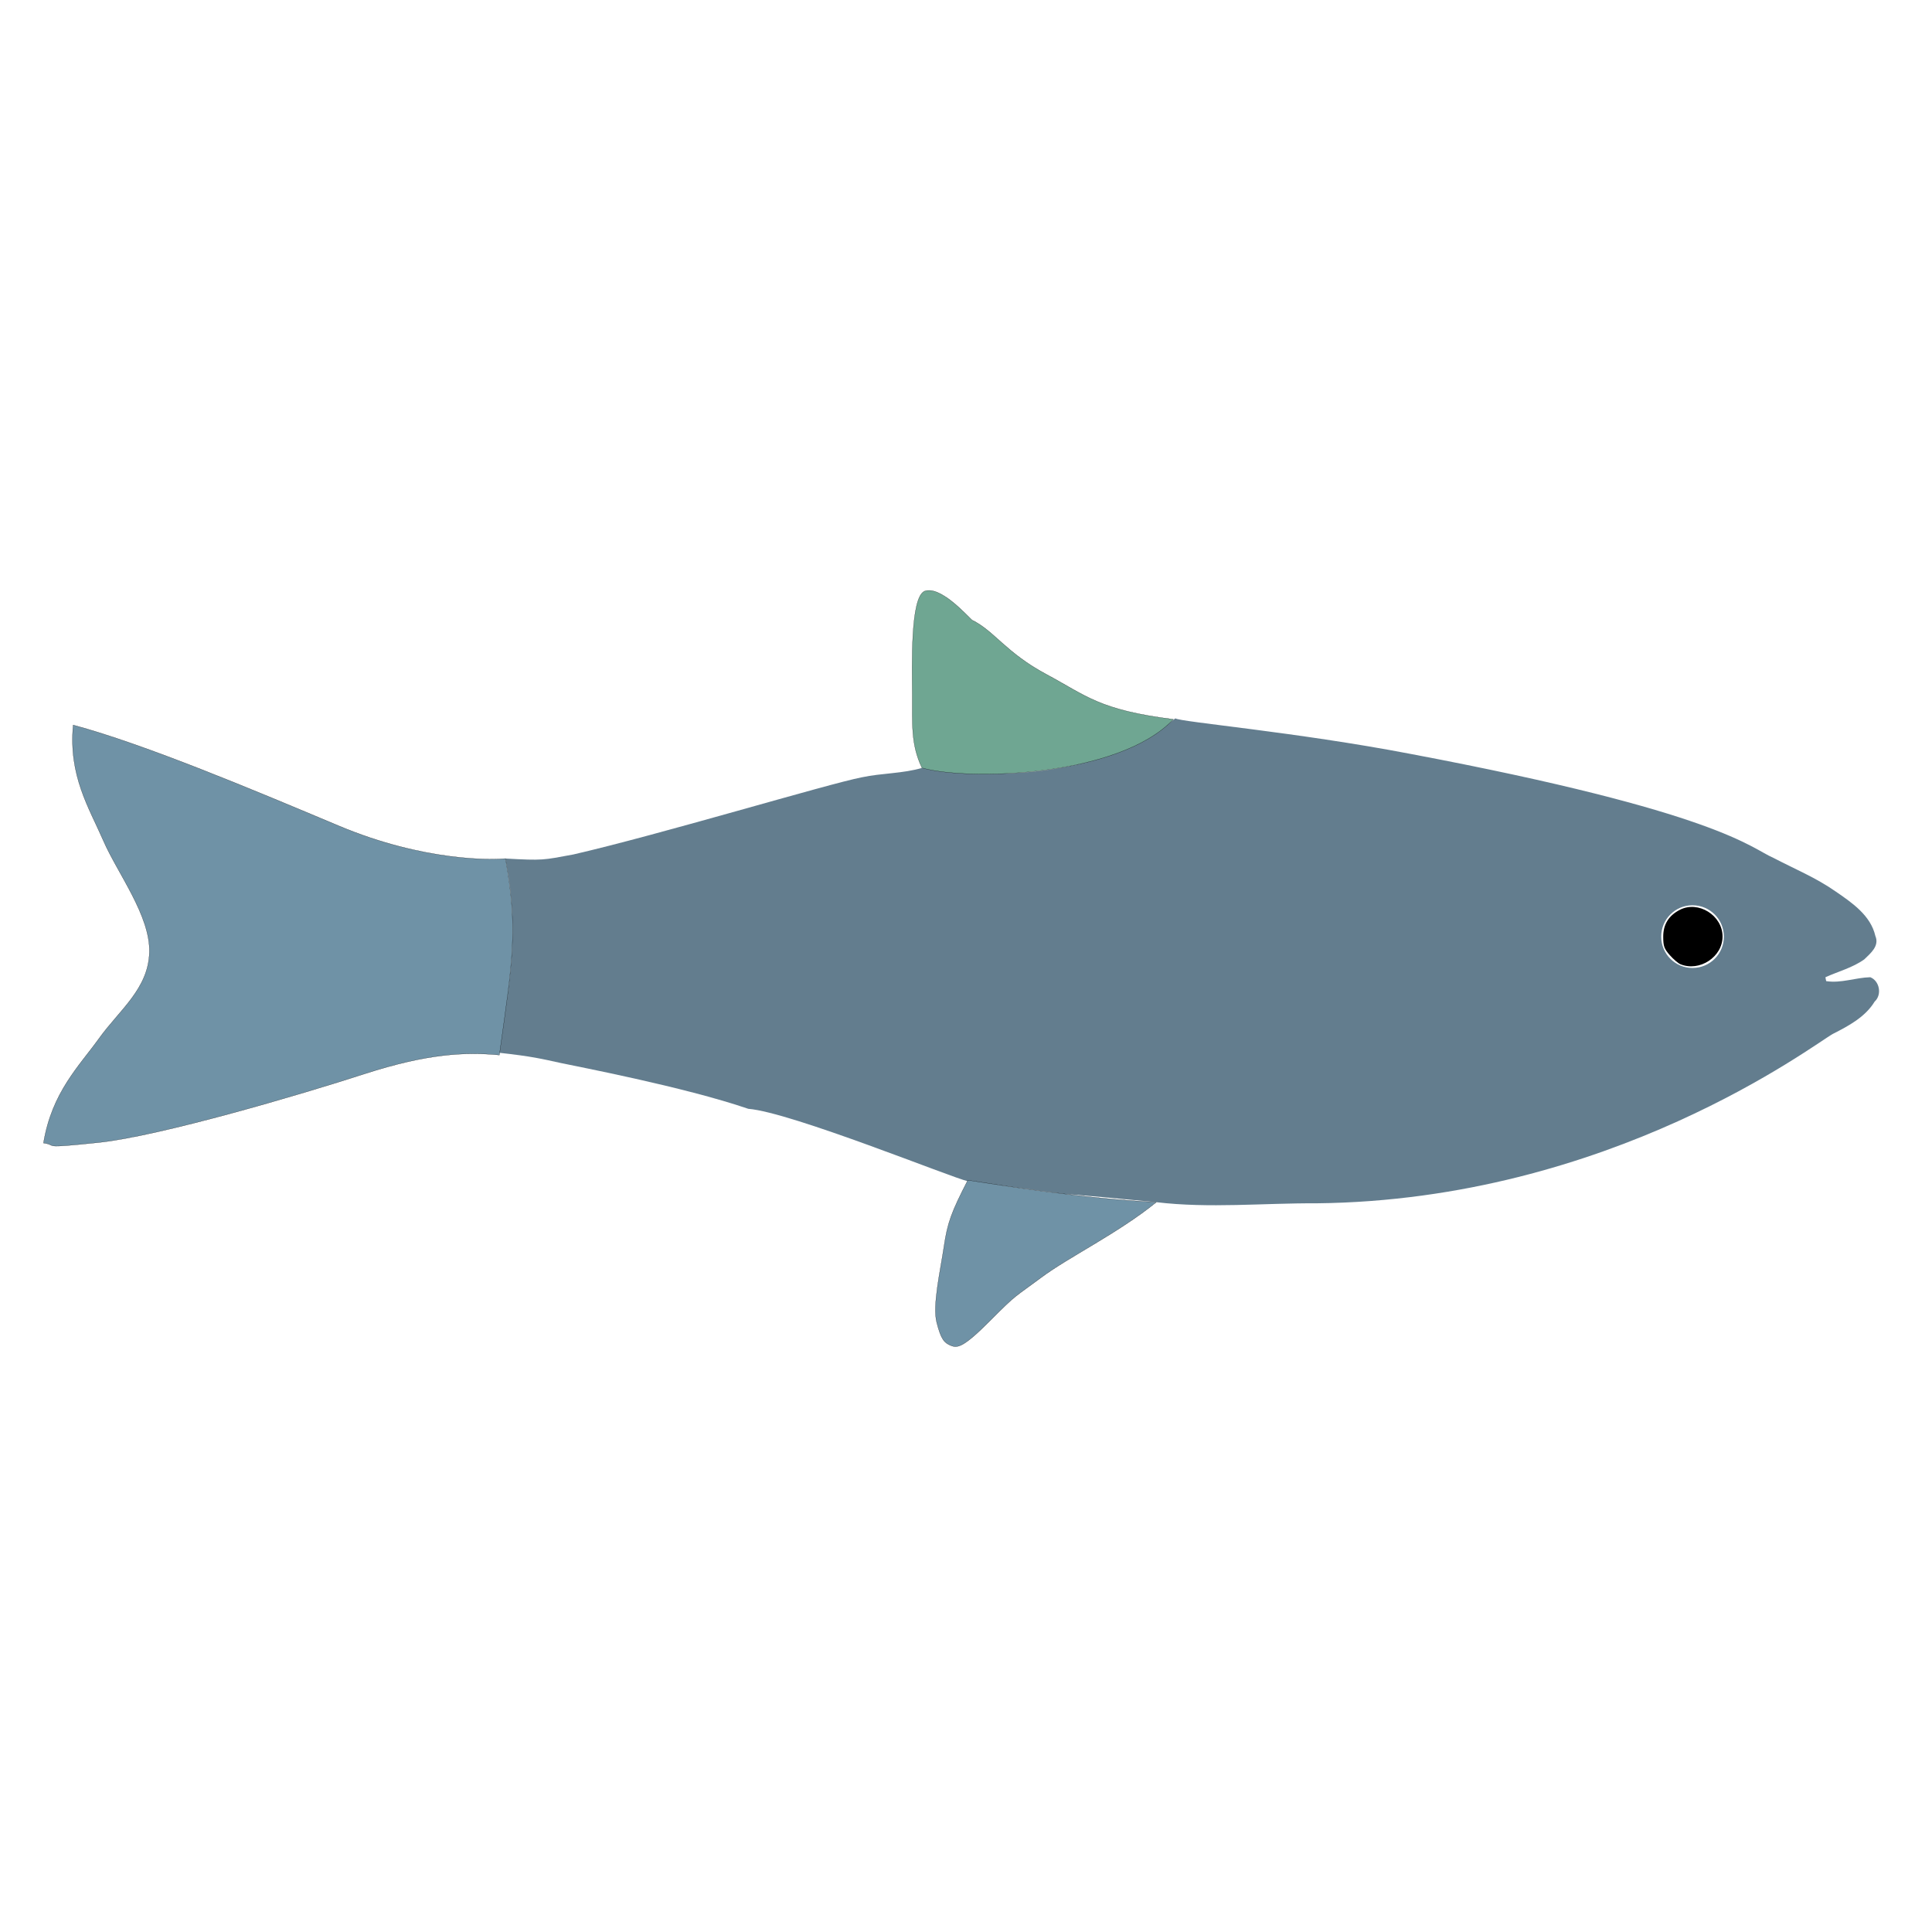
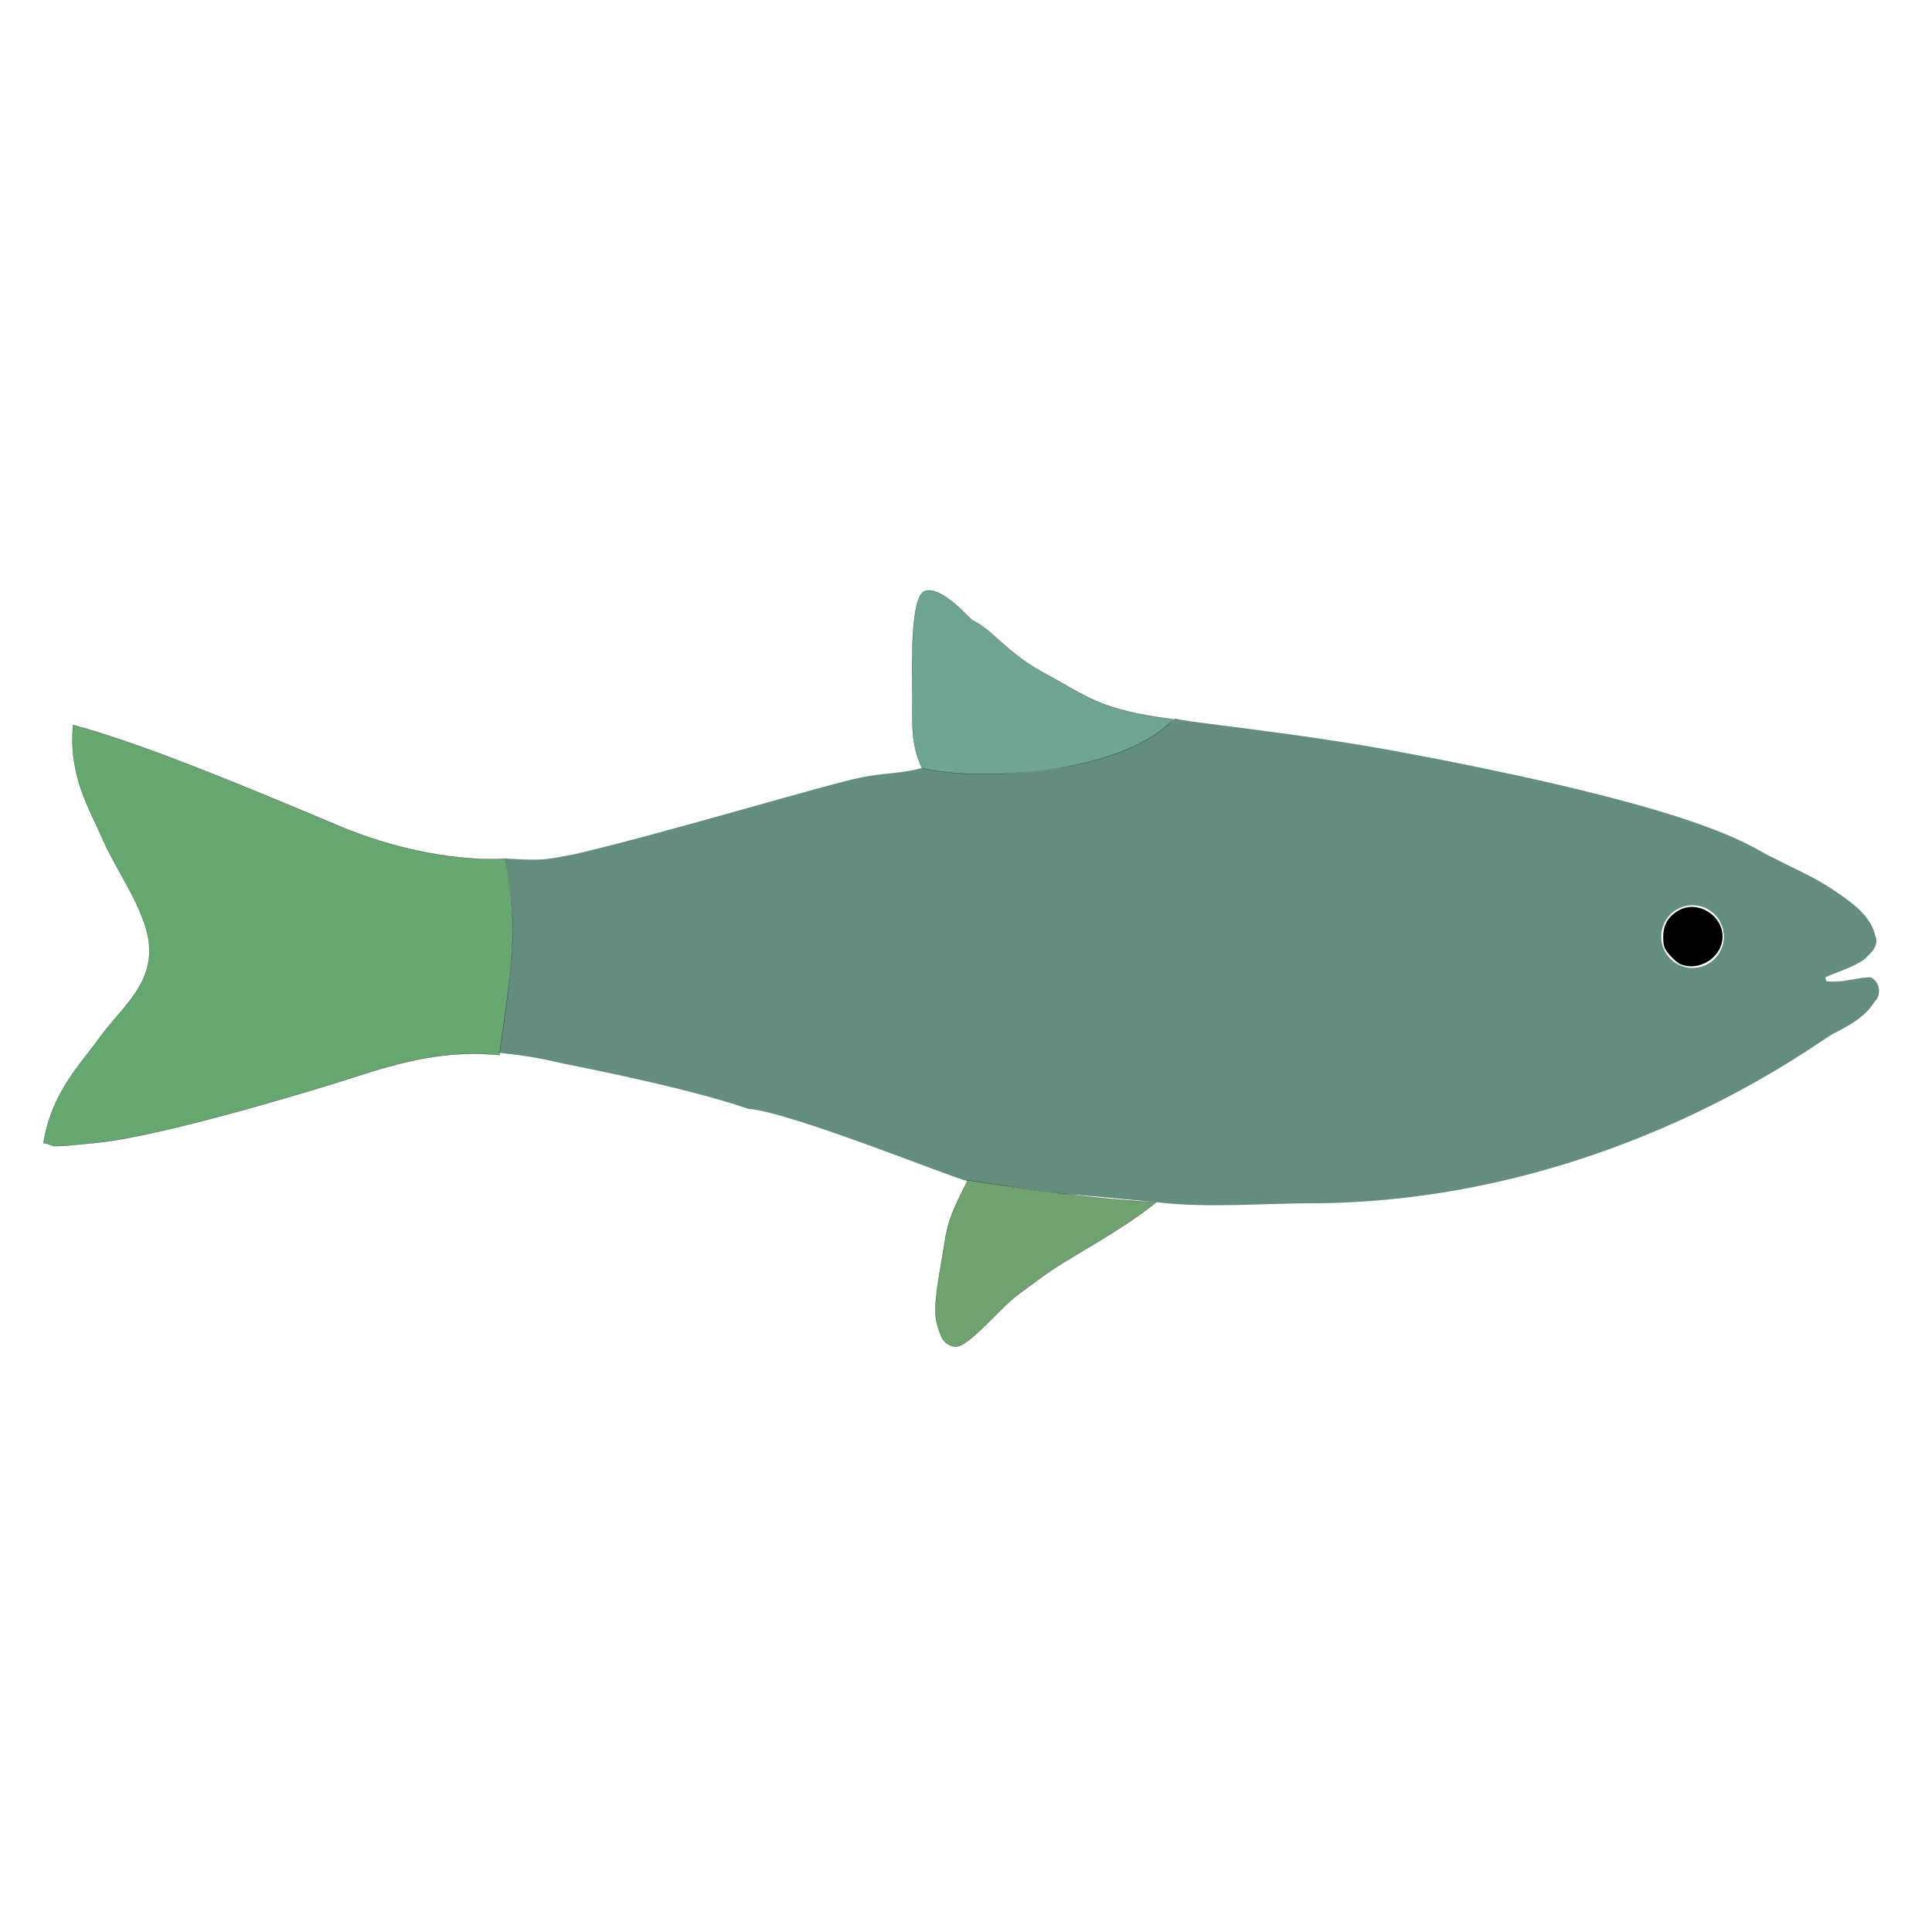
<svg xmlns="http://www.w3.org/2000/svg" version="1.1" id="Your_Icon" x="0px" y="0px" width="100px" height="100px" viewBox="0 0 100 100" enable-background="new 0 0 100 100" xml:space="preserve">
  <defs id="defs7" />
-   <path d="m 96.806,50.581 c -0.775,0.021 -1.511,0.322 -2.283,0.202 -0.016,-0.053 -0.03,-0.151 -0.038,-0.202 0.666,-0.302 1.403,-0.49 2.011,-0.925 0.325,-0.316 0.792,-0.691 0.573,-1.209 -0.242,-1.068 -1.218,-1.729 -2.06,-2.307 -1.007,-0.707 -2.14,-1.173 -3.214,-1.735 -1.18,-0.504 -2.771,-2.356 -18.807,-5.387 -5.913,-1.133 -11.902,-1.648 -12.152,-1.836 -5.137,4.077 -12.62,2.62 -13.08,2.556 -1.03,0.308 -2.109,0.271 -3.156,0.497 -1.72,0.33 -10.451,2.965 -14.923,3.992 -1.585,0.294 -1.558,0.318 -3.517,0.211 0.899,4.488 -0.094,7.638 -0.359,10.049 C 27.565,54.681 28.015,54.802 29.017,55.019 c 0.757,0.166 6.36,1.226 9.716,2.373 2.207,0.173 10.578,3.585 11.368,3.751 9.751,1.246 0.321,0.172 9.743,1.081 2.756,0.329 5.53,0.044 8.294,0.059 15.207,-0.16 25.758,-8.233 26.728,-8.767 0.812,-0.413 1.678,-0.872 2.166,-1.675 0.39,-0.353 0.255,-1.072 -0.226,-1.26 z m -9.202,-0.479 c -0.896,0 -1.621,-0.727 -1.621,-1.623 0,-0.896 0.725,-1.623 1.621,-1.623 0.897,0 1.624,0.727 1.624,1.623 0.001,0.896 -0.726,1.623 -1.624,1.623 z" id="path3" style="fill:#637d8e;fill-opacity:1" />
+   <path d="m 96.806,50.581 c -0.775,0.021 -1.511,0.322 -2.283,0.202 -0.016,-0.053 -0.03,-0.151 -0.038,-0.202 0.666,-0.302 1.403,-0.49 2.011,-0.925 0.325,-0.316 0.792,-0.691 0.573,-1.209 -0.242,-1.068 -1.218,-1.729 -2.06,-2.307 -1.007,-0.707 -2.14,-1.173 -3.214,-1.735 -1.18,-0.504 -2.771,-2.356 -18.807,-5.387 -5.913,-1.133 -11.902,-1.648 -12.152,-1.836 -5.137,4.077 -12.62,2.62 -13.08,2.556 -1.03,0.308 -2.109,0.271 -3.156,0.497 -1.72,0.33 -10.451,2.965 -14.923,3.992 -1.585,0.294 -1.558,0.318 -3.517,0.211 0.899,4.488 -0.094,7.638 -0.359,10.049 C 27.565,54.681 28.015,54.802 29.017,55.019 c 0.757,0.166 6.36,1.226 9.716,2.373 2.207,0.173 10.578,3.585 11.368,3.751 9.751,1.246 0.321,0.172 9.743,1.081 2.756,0.329 5.53,0.044 8.294,0.059 15.207,-0.16 25.758,-8.233 26.728,-8.767 0.812,-0.413 1.678,-0.872 2.166,-1.675 0.39,-0.353 0.255,-1.072 -0.226,-1.26 z m -9.202,-0.479 c -0.896,0 -1.621,-0.727 -1.621,-1.623 0,-0.896 0.725,-1.623 1.621,-1.623 0.897,0 1.624,0.727 1.624,1.623 0.001,0.896 -0.726,1.623 -1.624,1.623 z" id="path3" style="fill:#638e7d;fill-opacity:1" />
  <path style="fill:#000000;fill-opacity:1;stroke:none" d="m 86.982,49.91 c -0.12,-0.048 -0.37,-0.262 -0.556,-0.474 -0.291,-0.332 -0.338,-0.465 -0.338,-0.956 0,-0.632 0.282,-1.089 0.855,-1.385 0.961,-0.497 2.217,0.285 2.217,1.381 0,1.052 -1.188,1.835 -2.177,1.434 l 0,0 z" id="path3754" />
  <path style="fill:#6fa692;stroke:#000000;stroke-width:0.01;stroke-linecap:butt;stroke-linejoin:miter;stroke-miterlimit:4;stroke-opacity:1;stroke-dasharray:none;fill-opacity:1" d="m 47.721,39.743 c 2.263,0.668 10.161,0.504 13.013,-2.511 -3.847,-0.485 -4.491,-1.213 -6.583,-2.334 -2.092,-1.122 -2.691,-2.246 -3.839,-2.803 -0.302,-0.276 -1.637,-1.786 -2.454,-1.498 -0.751,0.324 -0.645,3.848 -0.637,5.351 0.008,1.503 -0.088,2.566 0.499,3.797 z" id="path2987" />
-   <path style="fill:#6f92a6;stroke:#000000;stroke-width:0.01;stroke-linecap:butt;stroke-linejoin:miter;stroke-miterlimit:4;stroke-opacity:1;stroke-dasharray:none;fill-opacity:1" d="m 50.093,61.087 c 2.039,0.316 5.86,0.933 9.756,1.142 -2.003,1.616 -4.545,2.843 -5.955,3.895 -1.41,1.052 -1.239,0.818 -2.64,2.228 -1.402,1.411 -1.701,1.432 -2.041,1.292 -0.34,-0.14 -0.505,-0.315 -0.73,-1.198 -0.225,-0.883 0.192,-2.679 0.375,-3.914 0.182,-1.235 0.377,-1.777 1.236,-3.446 z" id="path3763" />
-   <path style="fill:#6f92a6;stroke:#000000;stroke-width:0.01;stroke-linecap:butt;stroke-linejoin:miter;stroke-miterlimit:4;stroke-opacity:1;stroke-dasharray:none;fill-opacity:1" d="m 26.165,44.439 c 0.652,3.685 0.376,5.22 -0.318,10.169 -1.753,-0.162 -3.704,-0.085 -6.992,0.98 C 15.569,56.653 8.258,58.807 5.111,59.137 1.965,59.466 3.057,59.281 2.251,59.163 2.69,56.529 4.089,55.194 5.138,53.734 6.187,52.274 7.686,51.18 7.733,49.285 7.78,47.39 6.088,45.211 5.35,43.512 c -0.738,-1.7 -1.811,-3.356 -1.562,-5.985 3.717,0.999 9.331,3.362 13.745,5.217 4.413,1.855 7.981,1.77 8.633,1.695 z" id="path3767" />
+   <path style="fill:#6fa270;stroke:#000000;stroke-width:0.01;stroke-linecap:butt;stroke-linejoin:miter;stroke-miterlimit:4;stroke-opacity:1;stroke-dasharray:none;fill-opacity:1" d="m 50.093,61.087 c 2.039,0.316 5.86,0.933 9.756,1.142 -2.003,1.616 -4.545,2.843 -5.955,3.895 -1.41,1.052 -1.239,0.818 -2.64,2.228 -1.402,1.411 -1.701,1.432 -2.041,1.292 -0.34,-0.14 -0.505,-0.315 -0.73,-1.198 -0.225,-0.883 0.192,-2.679 0.375,-3.914 0.182,-1.235 0.377,-1.777 1.236,-3.446 z" id="path3763" />
+   <path style="fill:#66a670;stroke:#000000;stroke-width:0.01;stroke-linecap:butt;stroke-linejoin:miter;stroke-miterlimit:4;stroke-opacity:1;stroke-dasharray:none;fill-opacity:1" d="m 26.165,44.439 c 0.652,3.685 0.376,5.22 -0.318,10.169 -1.753,-0.162 -3.704,-0.085 -6.992,0.98 C 15.569,56.653 8.258,58.807 5.111,59.137 1.965,59.466 3.057,59.281 2.251,59.163 2.69,56.529 4.089,55.194 5.138,53.734 6.187,52.274 7.686,51.18 7.733,49.285 7.78,47.39 6.088,45.211 5.35,43.512 c -0.738,-1.7 -1.811,-3.356 -1.562,-5.985 3.717,0.999 9.331,3.362 13.745,5.217 4.413,1.855 7.981,1.77 8.633,1.695 z" id="path3767" />
</svg>
